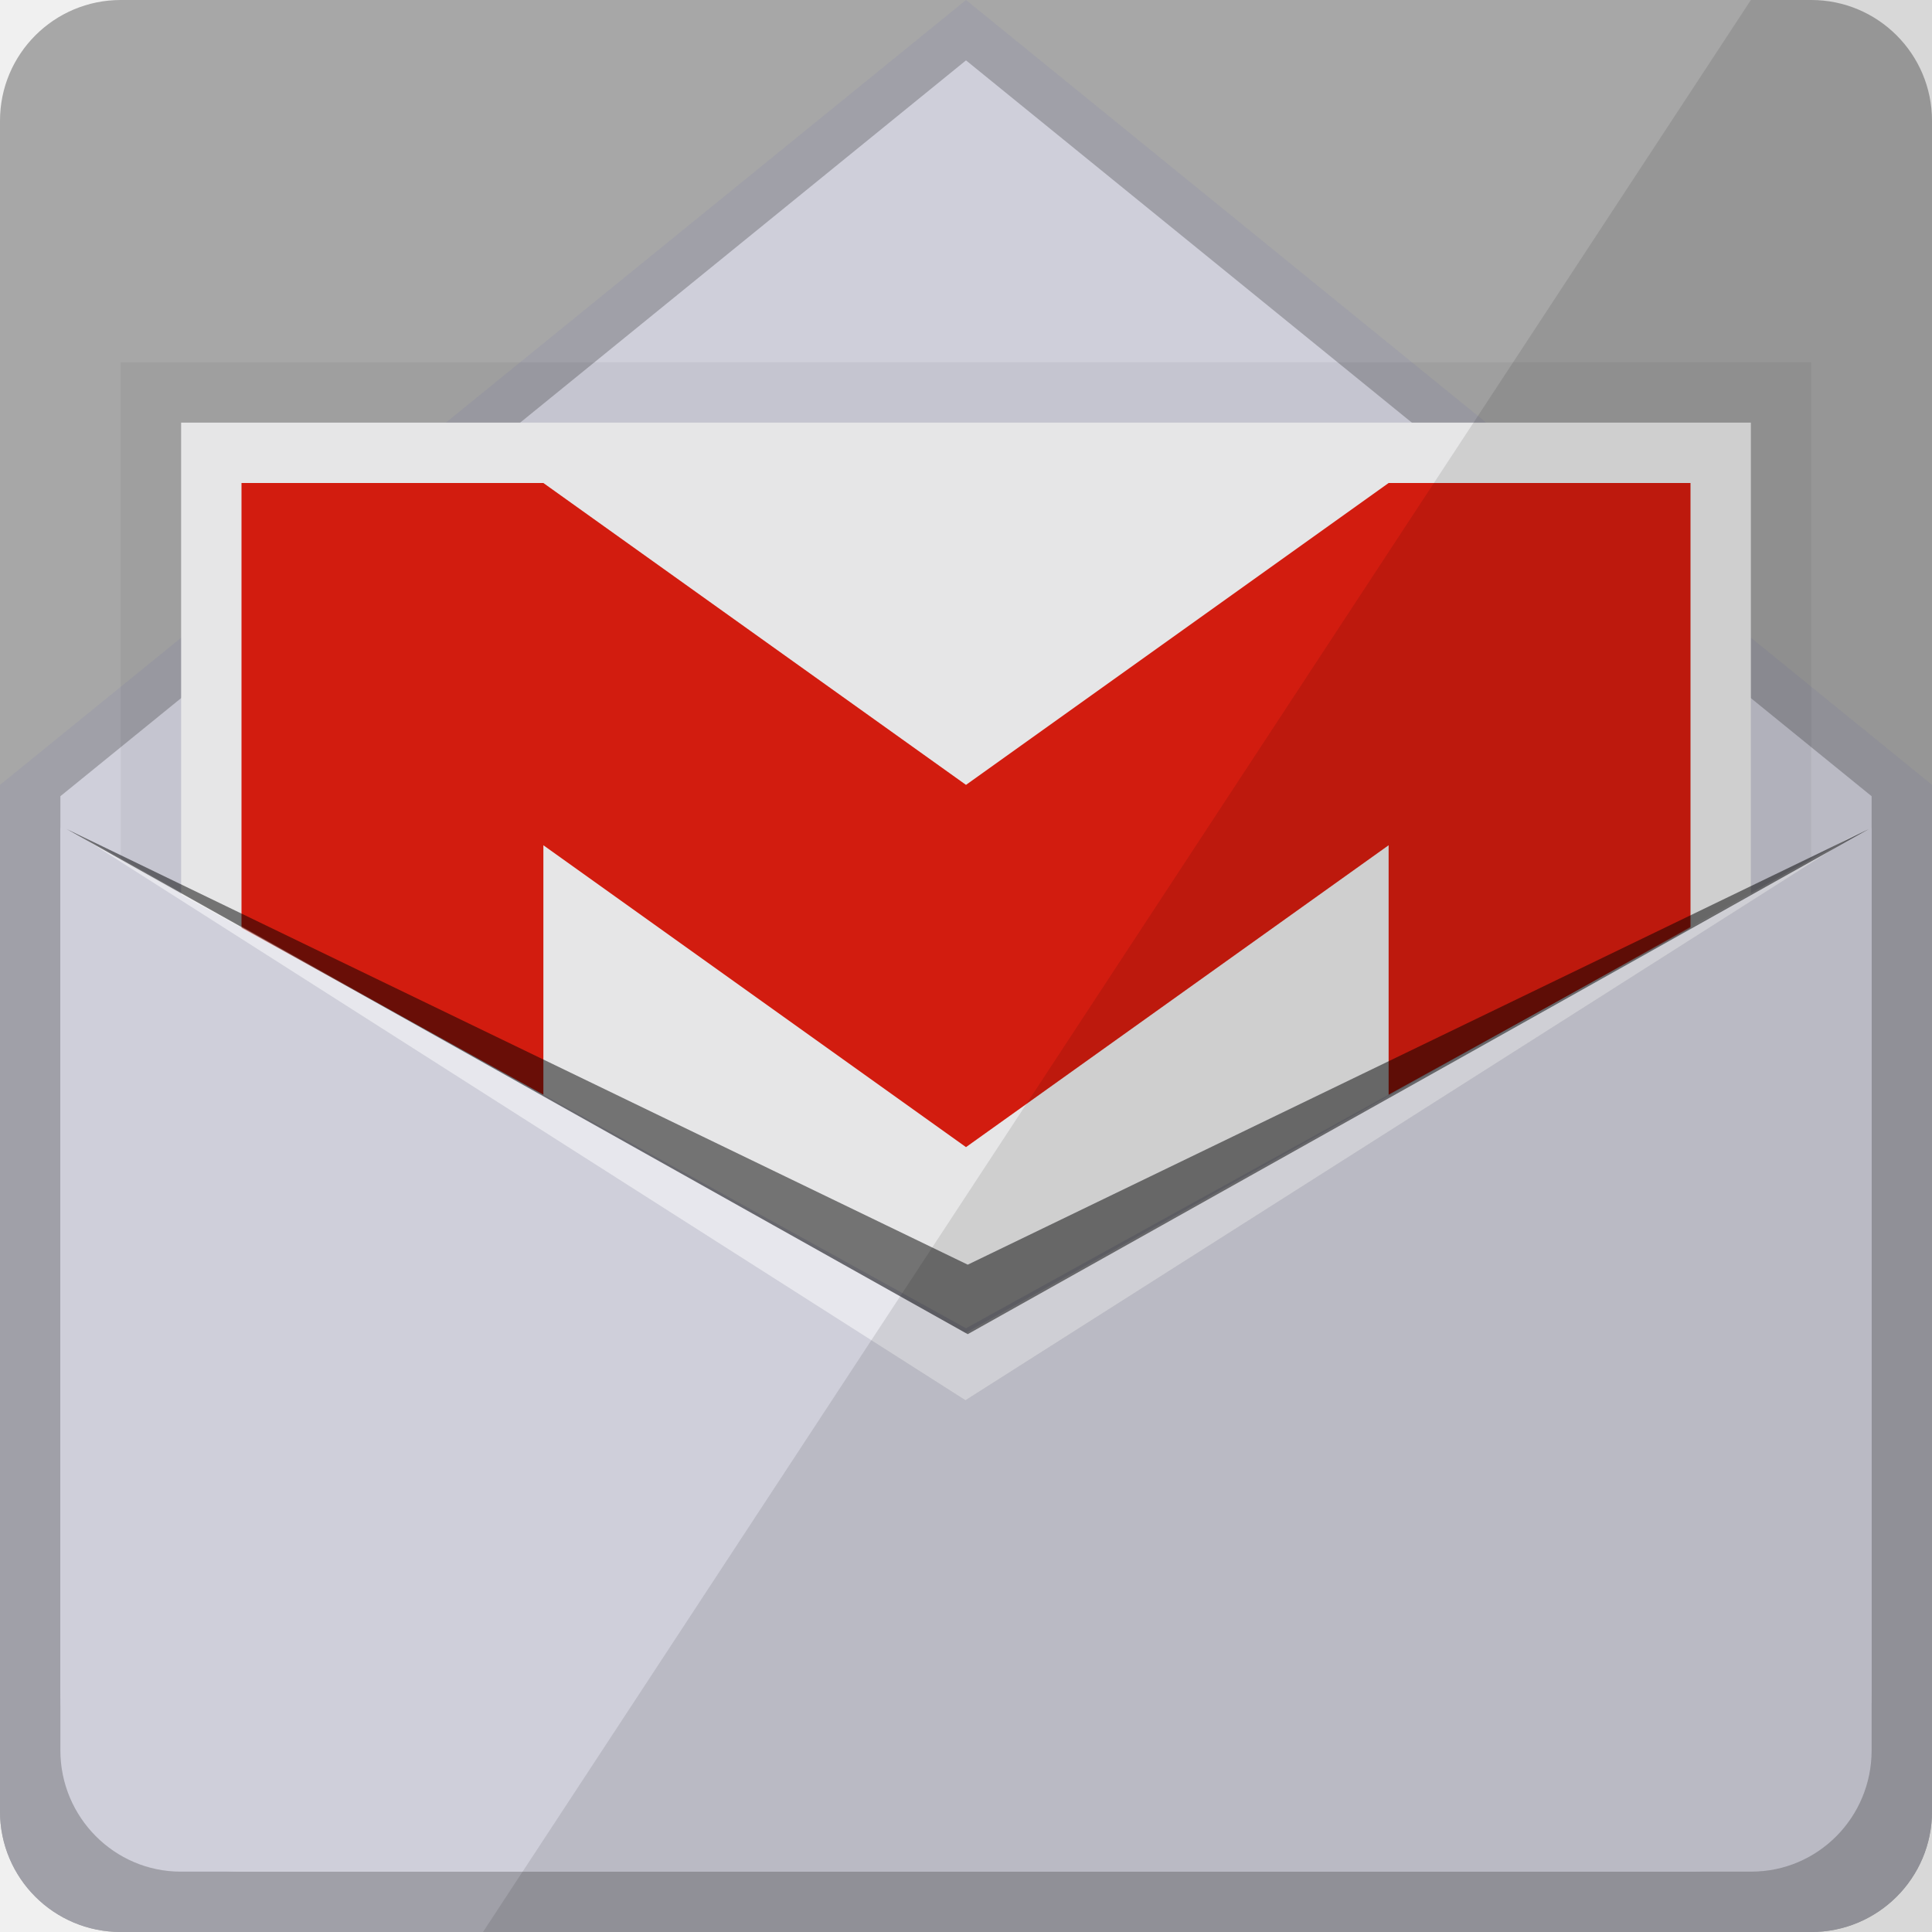
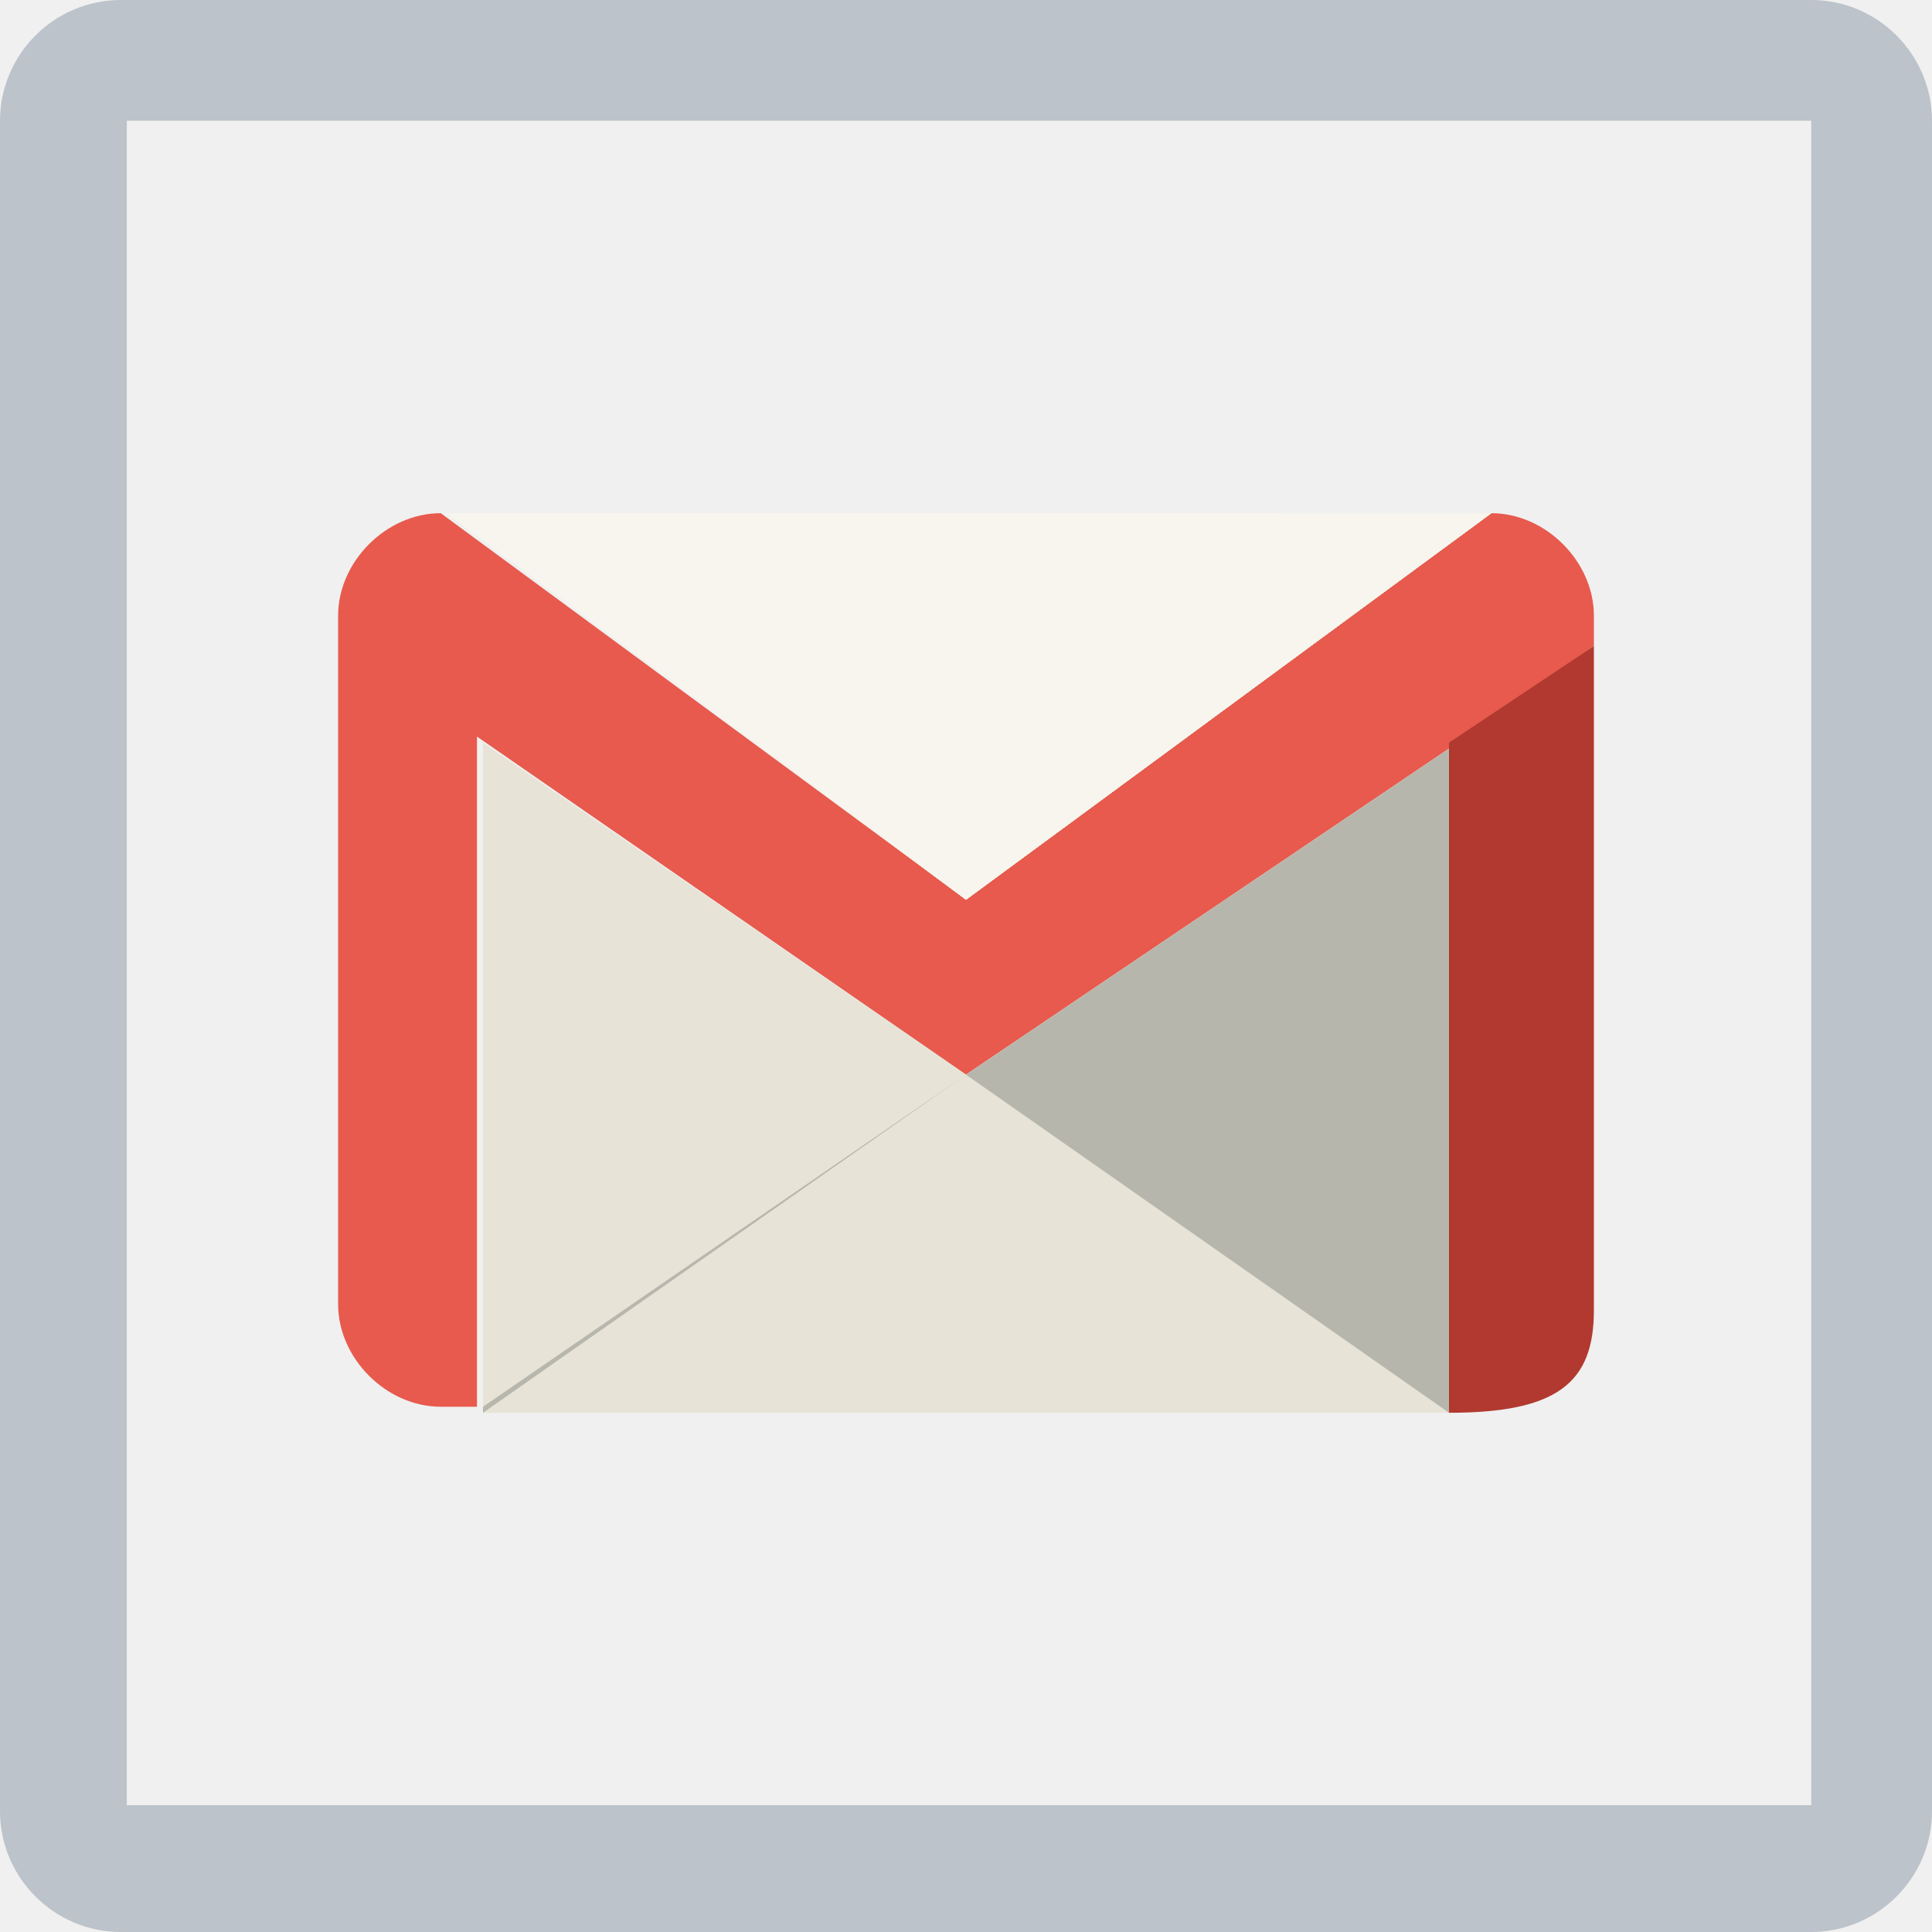
- <svg xmlns="http://www.w3.org/2000/svg" width="32px" height="32px" fill="#A7A7A7" viewBox="0 0 32 32" version="1.1">
-   <rect id="path-1" x="0" y="0" width="32" height="32" rx="2" />
-   <g id="Sources-Icons-32px" stroke="none" stroke-width="1" fill="none" fill-rule="evenodd">
-     <g id="Gmail">
-       <g id="source-gmail">
-         <g id="logo-gmail">
-           <path d="M0,13 L0,30.003 C0,31.106 0.889,32 2.002,32 L29.998,32 C31.104,32 32,31.109 32,30.003 L32,13 L16,0 L0,13 Z" id="Rectangle-121" fill="#A0A0A8" />
-           <path d="M1,13.188 L1,28.991 C1,30.101 1.898,31 2.992,31 L29.008,31 C30.108,31 31,30.104 31,28.991 L31,13.188 L16,1 L1,13.188 Z" id="Rectangle-122" fill="#CFCFDA" />
-           <rect id="Rectangle-119" fill-opacity="0.05" fill="#000000" x="2" y="6" width="28" height="15" />
-           <rect id="Rectangle-116" fill="#E6E6E7" x="3" y="7" width="26" height="18" />
-           <path d="M4,8 L4,21 L9,21 L9,8 L4,8 Z M9,8 L9,14 L16,19 L16,13 L9,8 Z M23,8 L23,21 L28,21 L28,8 L23,8 Z M23,8 L23,14 L16,19 L16,13 L23,8 Z" id="Rectangle-116" fill="#D21C0F" />
-           <path d="M16,22 L1,13.71 L1,28.008 C1,29.66 2.347,31 4,31 L28,31 C29.657,31 31,29.658 31,28.008 L31,13.71 L16,22 Z" id="Rectangle-115" fill="#CFCFDA" />
-           <path d="M1.237,13.789 L15.991,23.191 L30.789,13.789 L15.991,22.079 L1.237,13.789 Z" id="Path-162" fill-opacity="0.5" fill="#FFFFFF" />
-           <path d="M1.104,13.732 C1.104,13.732 8.912,18.109 12.815,20.297 L16.029,22.098 L30.954,13.732 L16.029,20.947 L1.104,13.732 Z" id="Path-163" fill-opacity="0.5" fill="#000000" />
-         </g>
-         <path d="M29,0 L8,32 L32,32 L32,0 L29,0 Z" id="shadow" opacity="0.102" fill="#000000" />
-       </g>
-     </g>
+ <svg xmlns="http://www.w3.org/2000/svg" xmlns:xlink="http://www.w3.org/1999/xlink" shape-rendering="geometricPrecision" image-rendering="optimizeQuality" viewBox="0 0 32 32" enable-background="new 0 0 32 32">
+   <defs>
+     <path id="1" d="m7.4 8.5l8.6 6.4 8.7-6.4z" />
+     <linearGradient id="0" gradientUnits="userSpaceOnUse" x1="10.489" x2="21.536">
+       <stop stop-color="#f8f6ef" />
+       <stop offset="1" stop-color="#e7e4d6" />
+     </linearGradient>
+   </defs>
+   <path d="m24.7 8.5c.9 0 1.7.8 1.7 1.7v.5l-2.4 1.7-8 5.4-8.1-5.6v10.5.6h-.6c-.9 0-1.7-.8-1.7-1.7v-11.4c0-.9.8-1.7 1.7-1.7l8.7 6.4 8.7-6.4" fill="#e75a4d" />
+   <use fill="url(#0)" xlink:href="#1" />
+   <path fill="#e7e4d7" d="m8 12.3v11.1h16v-11l-8 5.4z" />
+   <path fill="#b8b7ae" d="m8 23.4l8-5.6-8 5.5z" />
+   <path fill="#b7b6ad" d="m24 12.4v11l-8-5.6z" />
+   <path d="m26.4 10.7v11c0 1.2-.6 1.7-2.4 1.7v-11.1l2.4-1.6" fill="#b2392f" />
+   <g fill="url(#0)">
+     <use xlink:href="#1" />
+     <use xlink:href="#1" />
+     <use xlink:href="#1" />
+     <use xlink:href="#1" />
+     <use xlink:href="#1" />
+     <use xlink:href="#1" />
+     <use xlink:href="#1" />
  </g>
+   <use fill="#f7f5ed" xlink:href="#1" />
+   <path d="m30 2v27.9h-27.9v-27.9h27.9m0-2h-28c-1.1 0-2 .9-2 2v28c0 1.1.9 2 2 2h28c1.1 0 2-.9 2-2v-28c0-1.1-.9-2-2-2z" fill="#bcc3ca" />
</svg>
